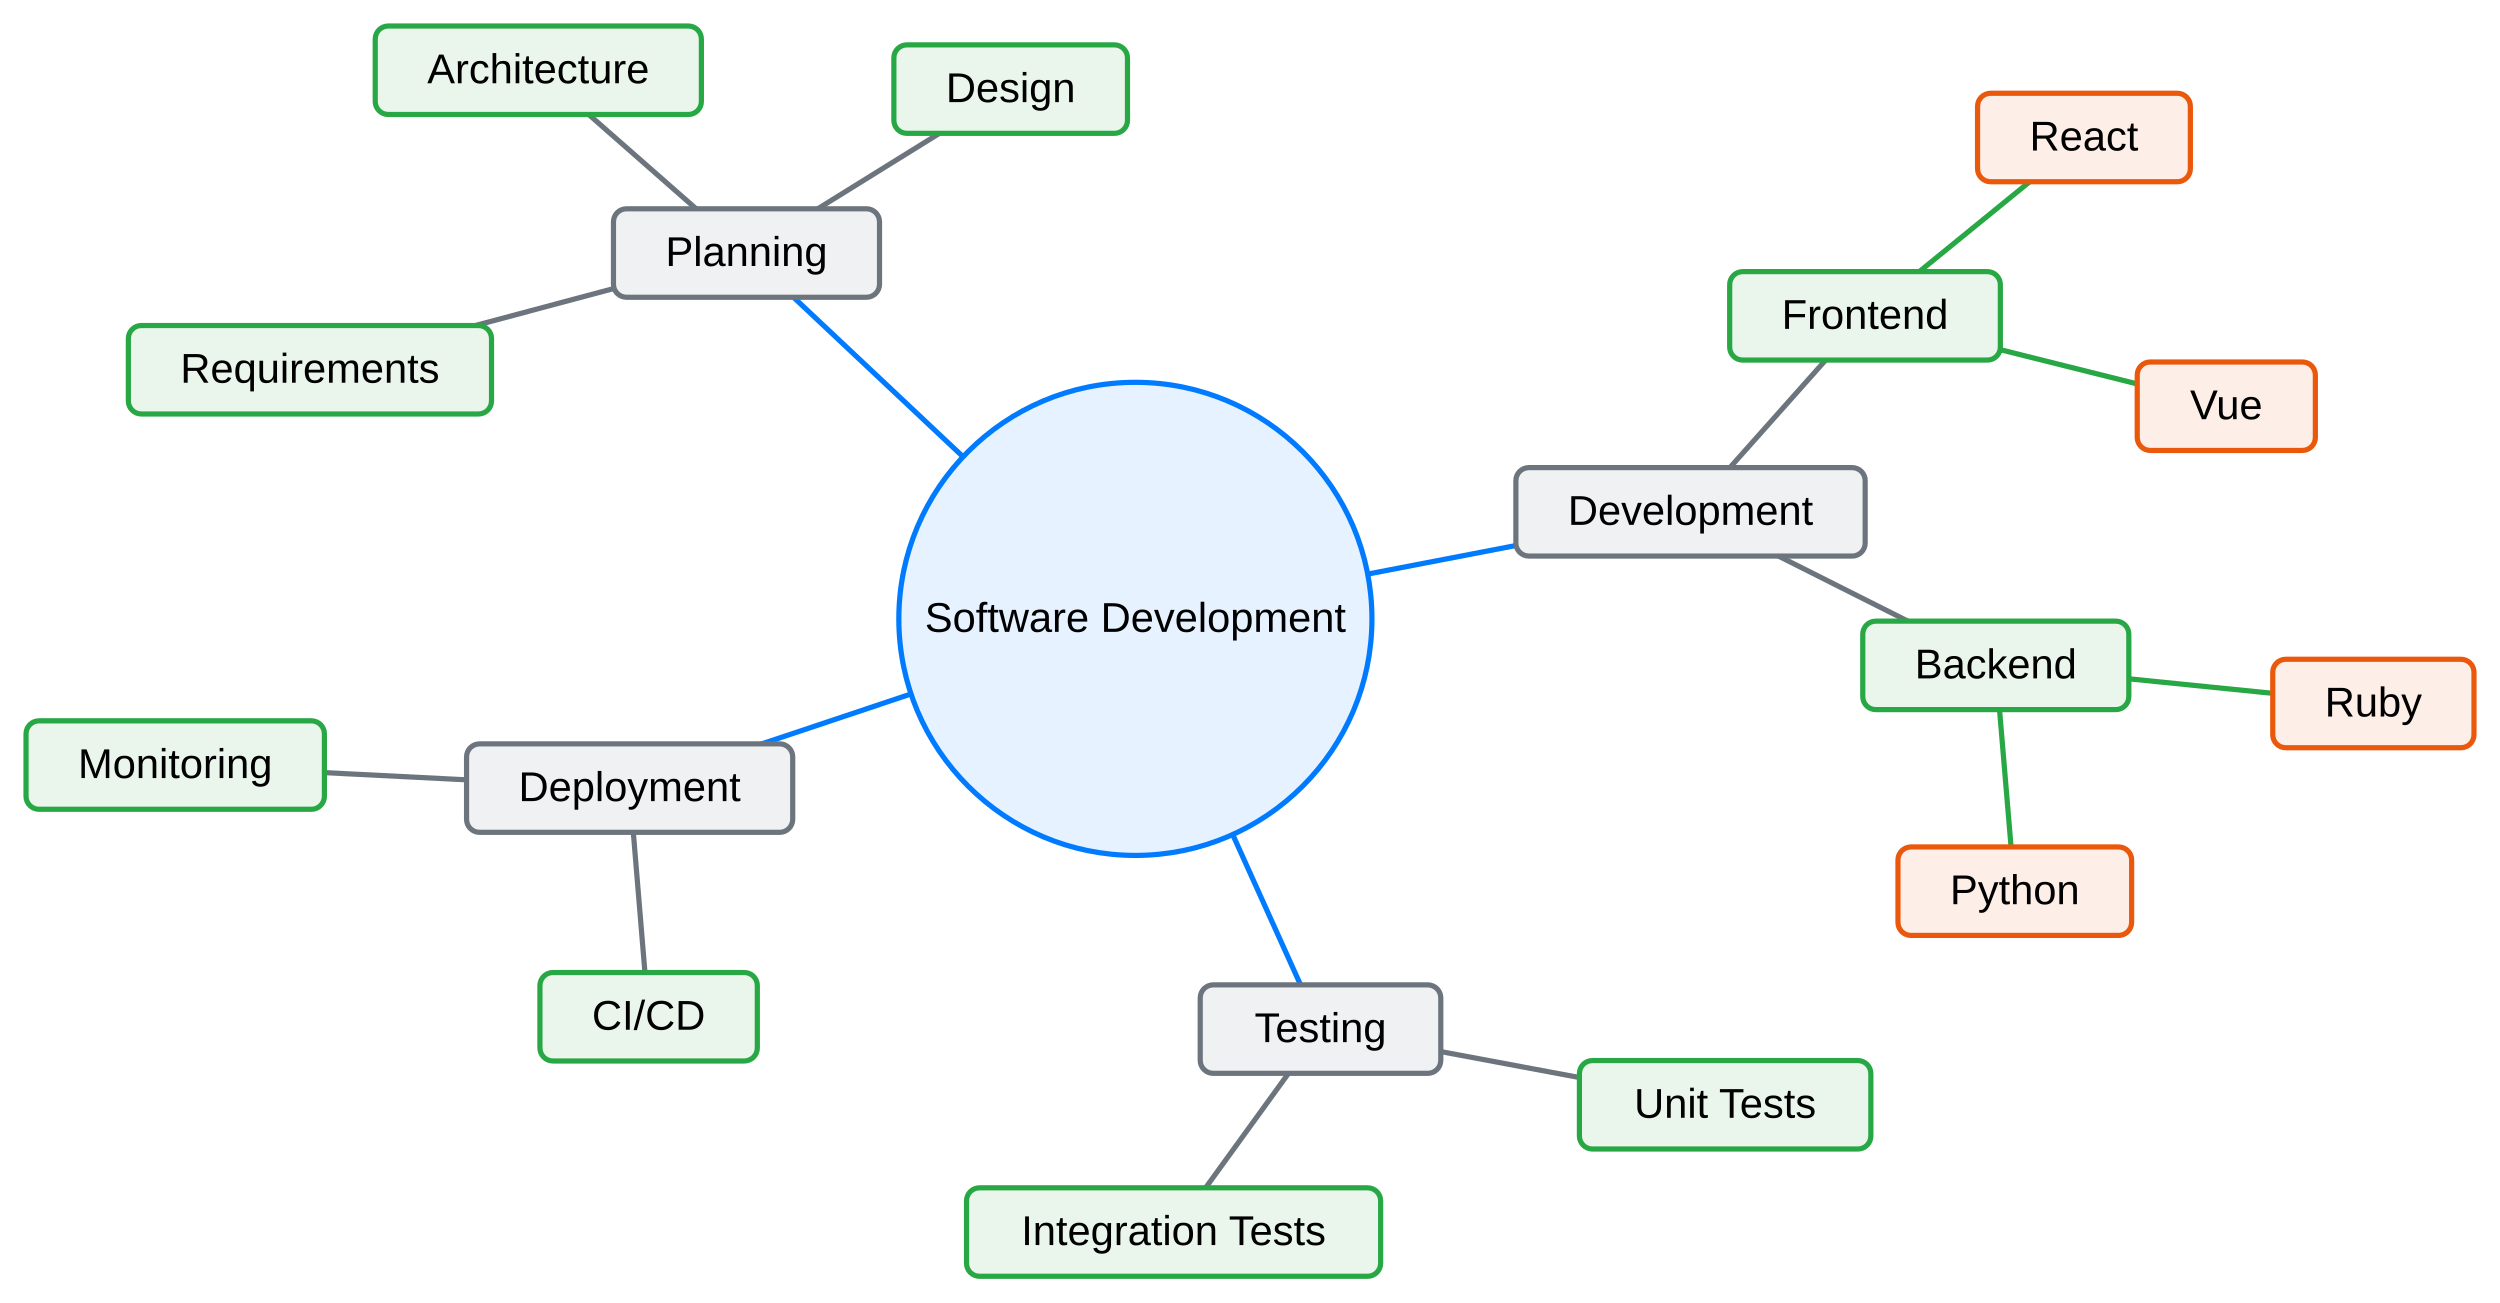
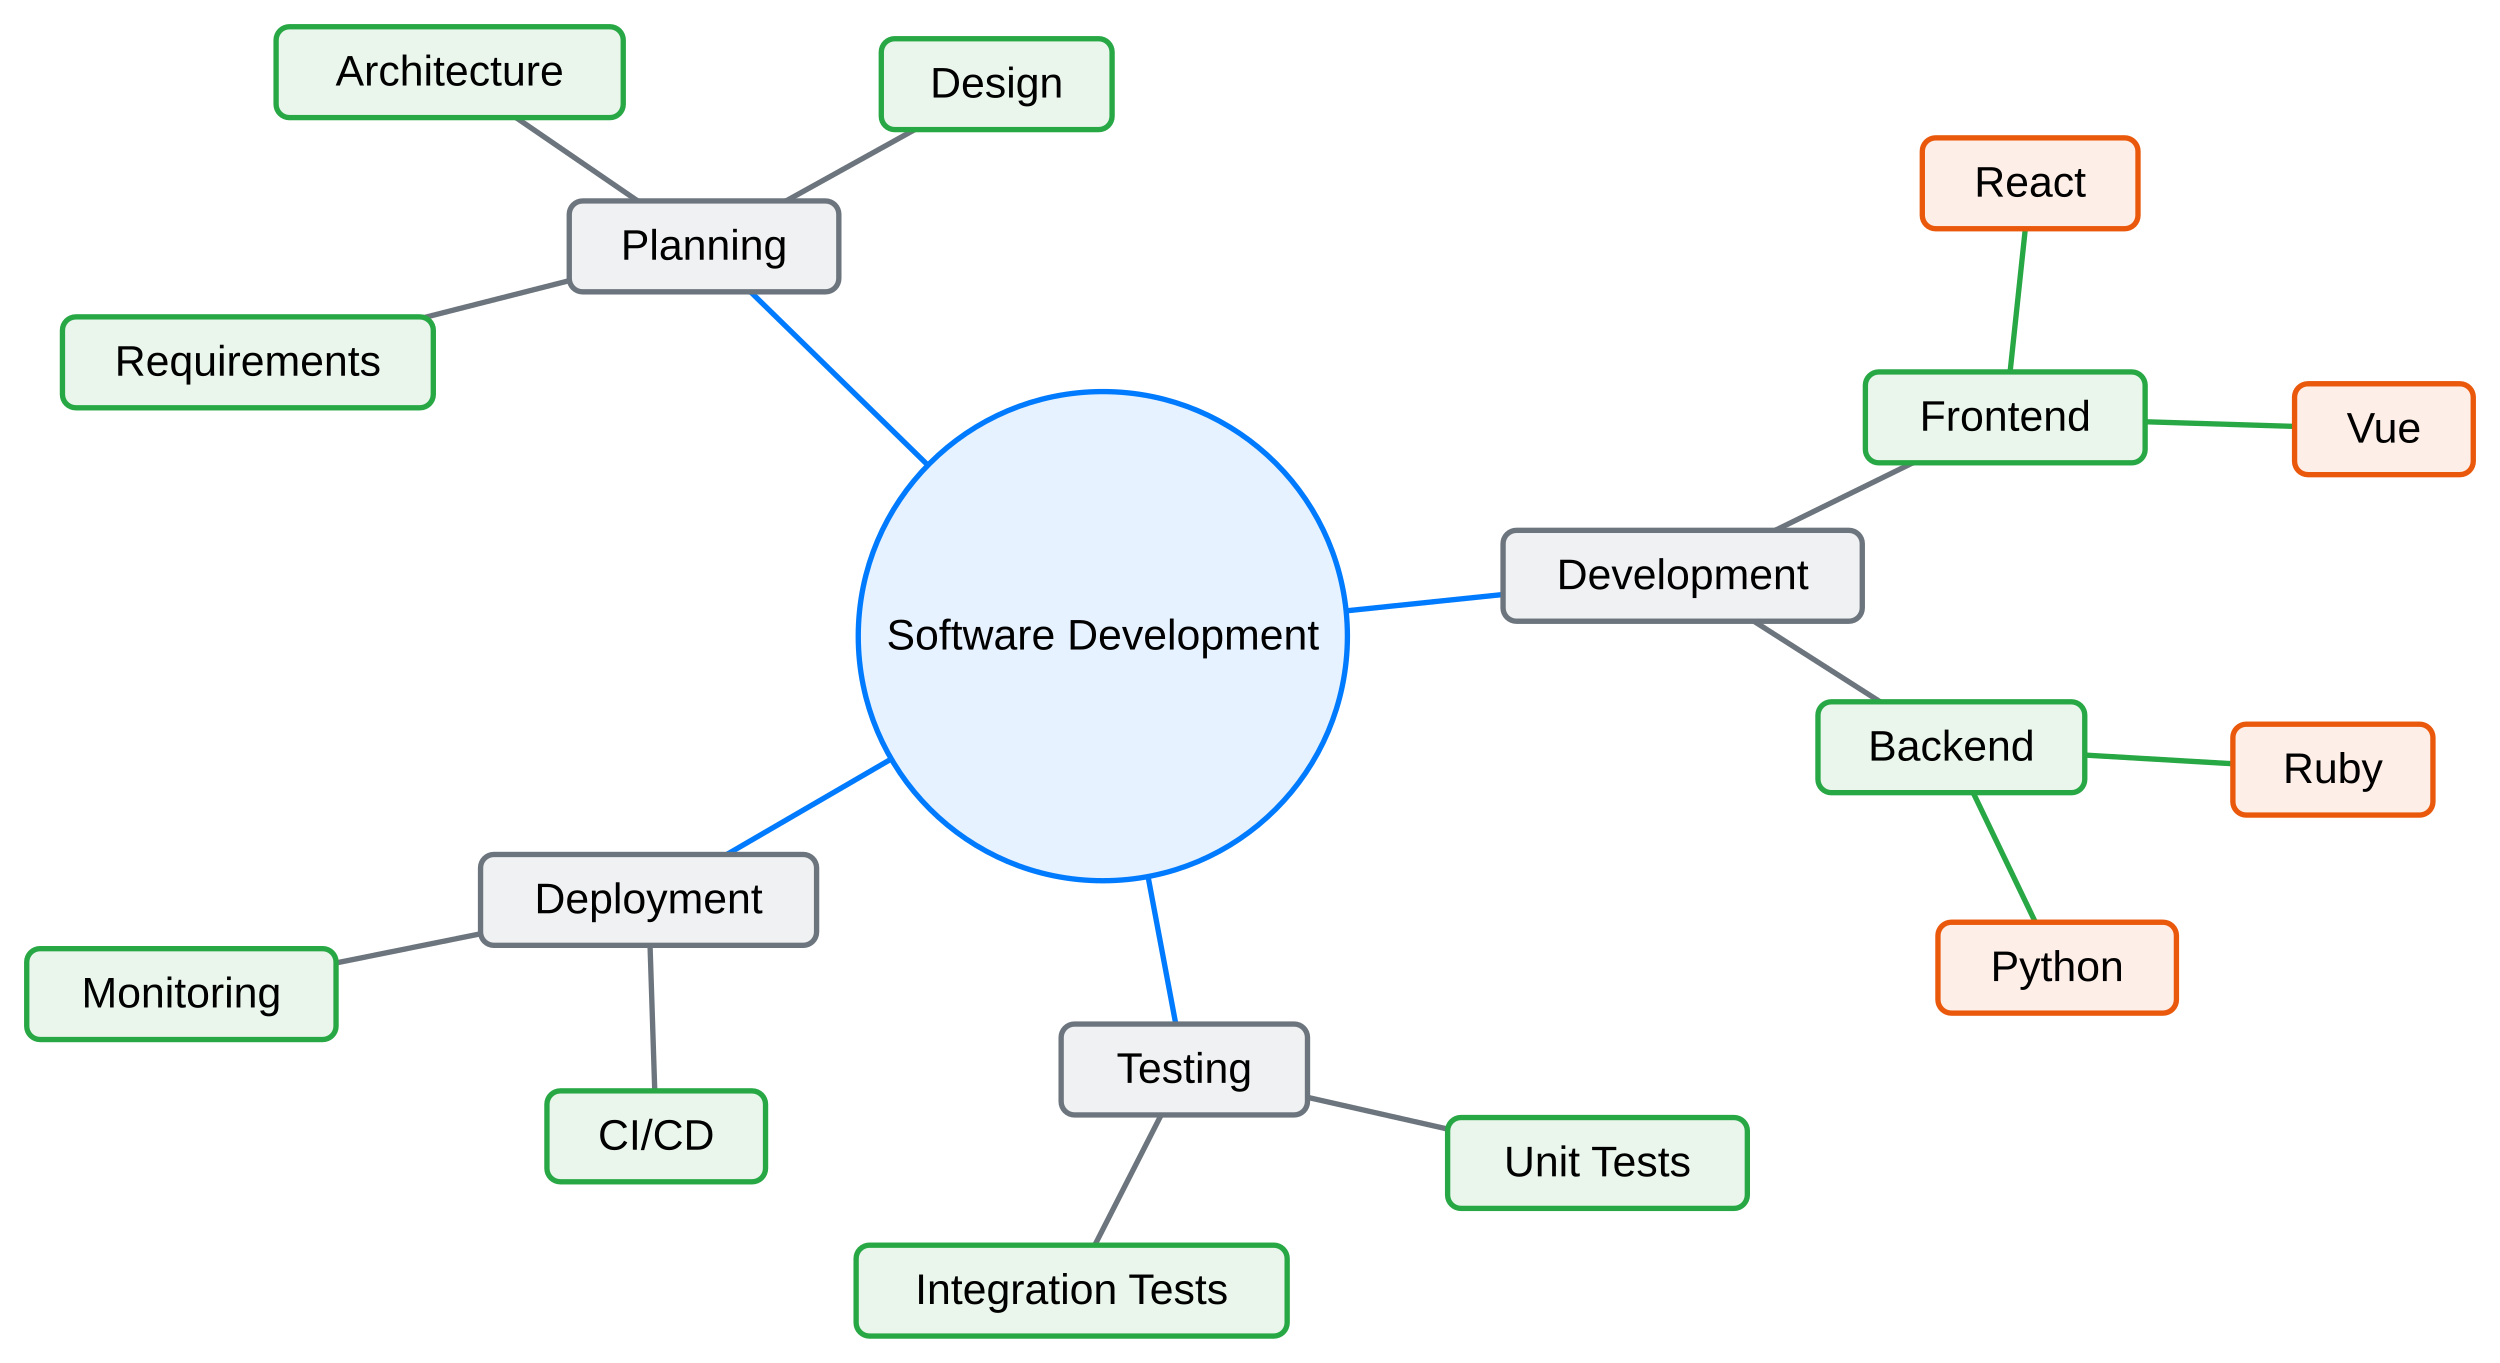
- <svg xmlns="http://www.w3.org/2000/svg" width="960.877" height="500.539" viewBox="0 0 960.877 500.539" version="1.2" baseProfile="tiny">
-   <path fill="none" stroke="#007bff" stroke-width="2" d="M 425.461 227.584 L 414.826 217.579 C 404.191 207.574, 382.92 187.565, 361.65 167.555 C 340.379 147.546, 319.109 127.536, 308.473 117.532 L 297.838 107.527" />
-   <path fill="none" stroke="#6c757d" stroke-width="2" d="M 272.422 101.124 L 260.854 104.217 C 249.287 107.31, 226.153 113.496, 203.019 119.682 C 179.884 125.867, 156.75 132.053, 145.183 135.146 L 133.616 138.239" />
-   <path fill="none" stroke="#6c757d" stroke-width="2" d="M 299.659 89.341 L 305.996 85.409 C 312.333 81.477, 325.008 73.613, 337.682 65.75 C 350.357 57.886, 363.031 50.022, 369.369 46.09 L 375.706 42.158" />
-   <path fill="none" stroke="#6c757d" stroke-width="2" d="M 275.64 87.352 L 270.851 83.148 C 266.062 78.943, 256.484 70.534, 246.906 62.124 C 237.327 53.715, 227.749 45.306, 222.96 41.101 L 218.171 36.896" />
-   <path fill="none" stroke="#007bff" stroke-width="2" d="M 451.116 235.022 L 466.441 232.068 C 481.767 229.113, 512.419 223.204, 543.071 217.294 C 573.722 211.385, 604.374 205.476, 619.7 202.521 L 635.026 199.566" />
-   <path fill="none" stroke="#6c757d" stroke-width="2" d="M 659.729 185.524 L 663.655 181.114 C 667.582 176.704, 675.434 167.884, 683.287 159.064 C 691.14 150.244, 698.992 141.423, 702.919 137.013 L 706.845 132.603" />
-   <path fill="none" stroke="#28a745" stroke-width="2" d="M 728.449 111.927 L 733.524 107.793 C 738.598 103.66, 748.747 95.392, 758.896 87.125 C 769.045 78.858, 779.193 70.591, 784.268 66.457 L 789.342 62.324" />
-   <path fill="none" stroke="#28a745" stroke-width="2" d="M 731.371 125.039 L 740.518 127.327 C 749.664 129.614, 767.957 134.189, 786.25 138.764 C 804.543 143.338, 822.835 147.913, 831.982 150.201 L 841.128 152.488" />
-   <path fill="none" stroke="#6c757d" stroke-width="2" d="M 663.155 203.467 L 670.699 207.261 C 678.243 211.056, 693.331 218.645, 708.419 226.234 C 723.507 233.823, 738.595 241.412, 746.14 245.206 L 753.684 249" />
-   <path fill="none" stroke="#28a745" stroke-width="2" d="M 782.008 257.247 L 791.614 258.217 C 801.22 259.187, 820.432 261.126, 839.644 263.066 C 858.857 265.006, 878.069 266.945, 887.675 267.915 L 897.281 268.885" />
-   <path fill="none" stroke="#28a745" stroke-width="2" d="M 768.342 270.688 L 768.741 275.429 C 769.14 280.17, 769.939 289.652, 770.737 299.134 C 771.535 308.617, 772.333 318.099, 772.732 322.84 L 773.131 327.581" />
-   <path fill="none" stroke="#007bff" stroke-width="2" d="M 442.556 251.534 L 447.457 262.395 C 452.358 273.256, 462.16 294.978, 471.961 316.7 C 481.763 338.422, 491.565 360.144, 496.466 371.005 L 501.367 381.866" />
-   <path fill="none" stroke="#6c757d" stroke-width="2" d="M 522.28 398.296 L 532.783 400.261 C 543.286 402.225, 564.291 406.154, 585.296 410.083 C 606.302 414.012, 627.307 417.941, 637.809 419.905 L 648.312 421.87" />
-   <path fill="none" stroke="#6c757d" stroke-width="2" d="M 498.74 407.688 L 495.5 412.164 C 492.26 416.639, 485.78 425.589, 479.3 434.539 C 472.82 443.489, 466.34 452.439, 463.1 456.914 L 459.86 461.389" />
-   <path fill="none" stroke="#007bff" stroke-width="2" d="M 422.162 242.622 L 408.334 247.249 C 394.506 251.876, 366.849 261.13, 339.193 270.385 C 311.537 279.639, 283.88 288.894, 270.052 293.521 L 256.224 298.148" />
-   <path fill="none" stroke="#6c757d" stroke-width="2" d="M 243.241 317.856 L 243.642 322.688 C 244.044 327.52, 244.847 337.184, 245.649 346.847 C 246.452 356.511, 247.255 366.174, 247.656 371.006 L 248.058 375.838" />
-   <path fill="none" stroke="#6c757d" stroke-width="2" d="M 227.018 302.148 L 214.961 301.537 C 202.903 300.926, 178.787 299.703, 154.672 298.481 C 130.556 297.258, 106.44 296.035, 94.383 295.424 L 82.325 294.813" />
+ <svg xmlns="http://www.w3.org/2000/svg" width="935.25" height="509.82" viewBox="0 0 935.25 509.82" version="1.2" baseProfile="tiny">
+   <path fill="none" stroke="#007bff" stroke-width="2" d="M 401.843 227.501 L 391.199 217.098 C 380.555 206.695, 359.266 185.888, 337.978 165.081 C 316.689 144.274, 295.401 123.467, 284.757 113.064 L 274.112 102.66" />
+   <path fill="none" stroke="#6c757d" stroke-width="2" d="M 248.847 95.871 L 237.049 98.869 C 225.251 101.868, 201.655 107.865, 178.058 113.862 C 154.462 119.86, 130.866 125.857, 119.068 128.855 L 107.27 131.854" />
+   <path fill="none" stroke="#6c757d" stroke-width="2" d="M 276.504 84.903 L 283.441 81.057 C 290.377 77.212, 304.251 69.521, 318.124 61.829 C 331.998 54.138, 345.871 46.447, 352.808 42.602 L 359.744 38.756" />
+   <path fill="none" stroke="#6c757d" stroke-width="2" d="M 251.009 83.7 L 245.142 79.681 C 239.274 75.662, 227.539 67.625, 215.804 59.588 C 204.069 51.551, 192.333 43.513, 186.466 39.495 L 180.598 35.476" />
+   <path fill="none" stroke="#007bff" stroke-width="2" d="M 427.49 236.433 L 443.079 234.81 C 458.669 233.187, 489.849 229.94, 521.029 226.694 C 552.209 223.448, 583.388 220.202, 598.978 218.579 L 614.568 216.956" />
+   <path fill="none" stroke="#6c757d" stroke-width="2" d="M 642.952 208.791 L 650.764 204.955 C 658.577 201.118, 674.202 193.446, 689.827 185.773 C 705.453 178.1, 721.078 170.428, 728.89 166.591 L 736.703 162.755" />
+   <path fill="none" stroke="#28a745" stroke-width="2" d="M 751.754 141.227 L 752.265 136.416 C 752.777 131.604, 753.801 121.98, 754.824 112.357 C 755.848 102.733, 756.871 93.11, 757.383 88.298 L 757.895 83.486" />
+   <path fill="none" stroke="#28a745" stroke-width="2" d="M 765.16 156.611 L 774.466 156.902 C 783.772 157.193, 802.384 157.774, 820.996 158.355 C 839.609 158.936, 858.221 159.517, 867.527 159.808 L 876.833 160.098" />
+   <path fill="none" stroke="#6c757d" stroke-width="2" d="M 642.132 223.472 L 648.401 227.472 C 654.67 231.473, 667.208 239.474, 679.746 247.474 C 692.284 255.475, 704.822 263.476, 711.091 267.477 L 717.36 271.477" />
+   <path fill="none" stroke="#28a745" stroke-width="2" d="M 744.979 280.425 L 754.378 280.976 C 763.777 281.528, 782.576 282.631, 801.374 283.734 C 820.173 284.837, 838.971 285.94, 848.37 286.492 L 857.77 287.043" />
+   <path fill="none" stroke="#28a745" stroke-width="2" d="M 736.496 293.069 L 738.713 297.687 C 740.93 302.305, 745.364 311.541, 749.798 320.777 C 754.232 330.013, 758.666 339.249, 760.883 343.867 L 763.1 348.485" />
+   <path fill="none" stroke="#007bff" stroke-width="2" d="M 415.342 252.728 L 417.421 263.78 C 419.499 274.832, 423.656 296.937, 427.812 319.042 C 431.969 341.147, 436.126 363.252, 438.204 374.304 L 440.283 385.356" />
+   <path fill="none" stroke="#6c757d" stroke-width="2" d="M 457.685 403.408 L 468.127 405.77 C 478.569 408.133, 499.453 412.857, 520.336 417.582 C 541.22 422.307, 562.104 427.031, 572.546 429.394 L 582.988 431.756" />
+   <path fill="none" stroke="#6c757d" stroke-width="2" d="M 436.244 413.463 L 433.867 418.129 C 431.489 422.795, 426.734 432.127, 421.978 441.459 C 417.223 450.791, 412.468 460.123, 410.09 464.789 L 407.713 469.455" />
+   <path fill="none" stroke="#007bff" stroke-width="2" d="M 399.598 245.518 L 387.598 252.485 C 375.599 259.452, 351.599 273.386, 327.599 287.321 C 303.6 301.255, 279.6 315.19, 267.6 322.157 L 255.601 329.124" />
+   <path fill="none" stroke="#6c757d" stroke-width="2" d="M 243.115 351.648 L 243.273 356.52 C 243.431 361.392, 243.747 371.136, 244.063 380.88 C 244.379 390.624, 244.695 400.368, 244.853 405.24 L 245.011 410.112" />
+   <path fill="none" stroke="#6c757d" stroke-width="2" d="M 227.924 339.62 L 215.811 342.062 C 203.697 344.504, 179.47 349.388, 155.242 354.273 C 131.015 359.157, 106.788 364.041, 94.674 366.483 L 82.56 368.925" />
  <g class="node mindmap-node">
-     <circle fill="#e6f2ff" stroke="#007bff" stroke-width="2" cx="436.387" cy="237.862" r="90.92" />
-     <text fill="#000000" x="436.387" y="242.862" text-anchor="middle" font-family="Arial, Helvetica, sans-serif" font-size="16.0">Software Development</text>
+     <circle fill="#e6f2ff" stroke="#007bff" stroke-width="2" cx="412.57" cy="237.986" r="91.496" />
+     <text fill="#000000" x="412.57" y="242.986" text-anchor="middle" font-family="Arial, Helvetica, sans-serif" font-size="16.0">Software Development</text>
  </g>
  <g class="node mindmap-node">
-     <rect fill="#f0f1f2" stroke="#6c757d" stroke-width="2" x="235.785" y="80.249" width="102.256" height="34.0" rx="5.0" ry="5.0" />
-     <text fill="#000000" x="286.913" y="102.249" text-anchor="middle" font-family="Arial, Helvetica, sans-serif" font-size="16.0">Planning</text>
+     <rect fill="#f0f1f2" stroke="#6c757d" stroke-width="2" x="212.961" y="75.176" width="100.848" height="34.0" rx="5.0" ry="5.0" />
+     <text fill="#000000" x="263.385" y="97.176" text-anchor="middle" font-family="Arial, Helvetica, sans-serif" font-size="16.0">Planning</text>
  </g>
  <g class="node mindmap-node">
-     <rect fill="#eaf6ec" stroke="#28a745" stroke-width="2" x="49.333" y="125.114" width="139.584" height="34.0" rx="5.0" ry="5.0" />
-     <text fill="#000000" x="119.125" y="147.114" text-anchor="middle" font-family="Arial, Helvetica, sans-serif" font-size="16.0">Requirements</text>
+     <rect fill="#eaf6ec" stroke="#28a745" stroke-width="2" x="23.364" y="118.549" width="138.736" height="34.0" rx="5.0" ry="5.0" />
+     <text fill="#000000" x="92.732" y="140.549" text-anchor="middle" font-family="Arial, Helvetica, sans-serif" font-size="16.0">Requirements</text>
  </g>
  <g class="node mindmap-node">
-     <rect fill="#eaf6ec" stroke="#28a745" stroke-width="2" x="343.556" y="17.25" width="89.792" height="34.0" rx="5.0" ry="5.0" />
-     <text fill="#000000" x="388.452" y="39.25" text-anchor="middle" font-family="Arial, Helvetica, sans-serif" font-size="16.0">Design</text>
+     <rect fill="#eaf6ec" stroke="#28a745" stroke-width="2" x="329.695" y="14.483" width="86.336" height="34.0" rx="5.0" ry="5.0" />
+     <text fill="#000000" x="372.863" y="36.483" text-anchor="middle" font-family="Arial, Helvetica, sans-serif" font-size="16.0">Design</text>
  </g>
  <g class="node mindmap-node">
-     <rect fill="#eaf6ec" stroke="#28a745" stroke-width="2" x="144.219" y="10.0" width="125.36" height="34.0" rx="5.0" ry="5.0" />
-     <text fill="#000000" x="206.899" y="32.0" text-anchor="middle" font-family="Arial, Helvetica, sans-serif" font-size="16.0">Architecture</text>
+     <rect fill="#eaf6ec" stroke="#28a745" stroke-width="2" x="103.286" y="10.0" width="129.872" height="34.0" rx="5.0" ry="5.0" />
+     <text fill="#000000" x="168.222" y="32.0" text-anchor="middle" font-family="Arial, Helvetica, sans-serif" font-size="16.0">Architecture</text>
  </g>
  <g class="node mindmap-node">
-     <rect fill="#f0f1f2" stroke="#6c757d" stroke-width="2" x="582.626" y="179.727" width="134.256" height="34.0" rx="5.0" ry="5.0" />
-     <text fill="#000000" x="649.754" y="201.727" text-anchor="middle" font-family="Arial, Helvetica, sans-serif" font-size="16.0">Development</text>
+     <rect fill="#f0f1f2" stroke="#6c757d" stroke-width="2" x="562.296" y="198.403" width="134.384" height="34.0" rx="5.0" ry="5.0" />
+     <text fill="#000000" x="629.488" y="220.403" text-anchor="middle" font-family="Arial, Helvetica, sans-serif" font-size="16.0">Development</text>
  </g>
  <g class="node mindmap-node">
-     <rect fill="#eaf6ec" stroke="#28a745" stroke-width="2" x="664.803" y="104.4" width="104.032" height="34.0" rx="5.0" ry="5.0" />
-     <text fill="#000000" x="716.819" y="126.4" text-anchor="middle" font-family="Arial, Helvetica, sans-serif" font-size="16.0">Frontend</text>
+     <rect fill="#eaf6ec" stroke="#28a745" stroke-width="2" x="697.839" y="139.143" width="104.656" height="34.0" rx="5.0" ry="5.0" />
+     <text fill="#000000" x="750.167" y="161.143" text-anchor="middle" font-family="Arial, Helvetica, sans-serif" font-size="16.0">Frontend</text>
  </g>
  <g class="node mindmap-node">
-     <rect fill="#fdeee7" stroke="#ea580c" stroke-width="2" x="760.076" y="35.85" width="81.792" height="34.0" rx="5.0" ry="5.0" />
-     <text fill="#000000" x="800.972" y="57.85" text-anchor="middle" font-family="Arial, Helvetica, sans-serif" font-size="16.0">React</text>
+     <rect fill="#fdeee7" stroke="#ea580c" stroke-width="2" x="719.137" y="51.57" width="80.688" height="34.0" rx="5.0" ry="5.0" />
+     <text fill="#000000" x="759.481" y="73.57" text-anchor="middle" font-family="Arial, Helvetica, sans-serif" font-size="16.0">React</text>
  </g>
  <g class="node mindmap-node">
-     <rect fill="#fdeee7" stroke="#ea580c" stroke-width="2" x="821.448" y="139.127" width="68.464" height="34.0" rx="5.0" ry="5.0" />
-     <text fill="#000000" x="855.68" y="161.127" text-anchor="middle" font-family="Arial, Helvetica, sans-serif" font-size="16.0">Vue</text>
+     <rect fill="#fdeee7" stroke="#ea580c" stroke-width="2" x="858.402" y="143.566" width="66.848" height="34.0" rx="5.0" ry="5.0" />
+     <text fill="#000000" x="891.826" y="165.566" text-anchor="middle" font-family="Arial, Helvetica, sans-serif" font-size="16.0">Vue</text>
  </g>
  <g class="node mindmap-node">
-     <rect fill="#eaf6ec" stroke="#28a745" stroke-width="2" x="715.956" y="238.74" width="102.256" height="34.0" rx="5.0" ry="5.0" />
-     <text fill="#000000" x="767.084" y="260.74" text-anchor="middle" font-family="Arial, Helvetica, sans-serif" font-size="16.0">Backend</text>
+     <rect fill="#eaf6ec" stroke="#28a745" stroke-width="2" x="680.101" y="262.546" width="99.808" height="34.0" rx="5.0" ry="5.0" />
+     <text fill="#000000" x="730.005" y="284.546" text-anchor="middle" font-family="Arial, Helvetica, sans-serif" font-size="16.0">Backend</text>
  </g>
  <g class="node mindmap-node">
-     <rect fill="#fdeee7" stroke="#ea580c" stroke-width="2" x="873.533" y="253.392" width="77.344" height="34.0" rx="5.0" ry="5.0" />
-     <text fill="#000000" x="912.205" y="275.392" text-anchor="middle" font-family="Arial, Helvetica, sans-serif" font-size="16.0">Ruby</text>
+     <rect fill="#fdeee7" stroke="#ea580c" stroke-width="2" x="835.32" y="270.922" width="74.848" height="34.0" rx="5.0" ry="5.0" />
+     <text fill="#000000" x="872.744" y="292.922" text-anchor="middle" font-family="Arial, Helvetica, sans-serif" font-size="16.0">Ruby</text>
  </g>
  <g class="node mindmap-node">
-     <rect fill="#fdeee7" stroke="#ea580c" stroke-width="2" x="729.485" y="325.528" width="89.808" height="34.0" rx="5.0" ry="5.0" />
-     <text fill="#000000" x="774.389" y="347.528" text-anchor="middle" font-family="Arial, Helvetica, sans-serif" font-size="16.0">Python</text>
+     <rect fill="#fdeee7" stroke="#ea580c" stroke-width="2" x="724.984" y="345.007" width="89.216" height="34.0" rx="5.0" ry="5.0" />
+     <text fill="#000000" x="769.592" y="367.007" text-anchor="middle" font-family="Arial, Helvetica, sans-serif" font-size="16.0">Python</text>
  </g>
  <g class="node mindmap-node">
-     <rect fill="#f0f1f2" stroke="#6c757d" stroke-width="2" x="461.304" y="378.539" width="92.464" height="34.0" rx="5.0" ry="5.0" />
-     <text fill="#000000" x="507.536" y="400.539" text-anchor="middle" font-family="Arial, Helvetica, sans-serif" font-size="16.0">Testing</text>
+     <rect fill="#f0f1f2" stroke="#6c757d" stroke-width="2" x="396.975" y="383.098" width="92.16" height="34.0" rx="5.0" ry="5.0" />
+     <text fill="#000000" x="443.055" y="405.098" text-anchor="middle" font-family="Arial, Helvetica, sans-serif" font-size="16.0">Testing</text>
  </g>
  <g class="node mindmap-node">
-     <rect fill="#eaf6ec" stroke="#28a745" stroke-width="2" x="607.048" y="407.628" width="112.016" height="34.0" rx="5.0" ry="5.0" />
-     <text fill="#000000" x="663.056" y="429.628" text-anchor="middle" font-family="Arial, Helvetica, sans-serif" font-size="16.0">Unit Tests</text>
+     <rect fill="#eaf6ec" stroke="#28a745" stroke-width="2" x="541.554" y="418.066" width="112.128" height="34.0" rx="5.0" ry="5.0" />
+     <text fill="#000000" x="597.618" y="440.066" text-anchor="middle" font-family="Arial, Helvetica, sans-serif" font-size="16.0">Unit Tests</text>
  </g>
  <g class="node mindmap-node">
-     <rect fill="#eaf6ec" stroke="#28a745" stroke-width="2" x="371.479" y="456.539" width="159.168" height="34.0" rx="5.0" ry="5.0" />
-     <text fill="#000000" x="451.063" y="478.539" text-anchor="middle" font-family="Arial, Helvetica, sans-serif" font-size="16.0">Integration Tests</text>
+     <rect fill="#eaf6ec" stroke="#28a745" stroke-width="2" x="320.278" y="465.82" width="161.248" height="34.0" rx="5.0" ry="5.0" />
+     <text fill="#000000" x="400.902" y="487.82" text-anchor="middle" font-family="Arial, Helvetica, sans-serif" font-size="16.0">Integration Tests</text>
  </g>
  <g class="node mindmap-node">
-     <rect fill="#f0f1f2" stroke="#6c757d" stroke-width="2" x="179.319" y="285.908" width="125.36" height="34.0" rx="5.0" ry="5.0" />
-     <text fill="#000000" x="241.999" y="307.908" text-anchor="middle" font-family="Arial, Helvetica, sans-serif" font-size="16.0">Deployment</text>
+     <rect fill="#f0f1f2" stroke="#6c757d" stroke-width="2" x="179.773" y="319.656" width="125.712" height="34.0" rx="5.0" ry="5.0" />
+     <text fill="#000000" x="242.629" y="341.656" text-anchor="middle" font-family="Arial, Helvetica, sans-serif" font-size="16.0">Deployment</text>
  </g>
  <g class="node mindmap-node">
-     <rect fill="#eaf6ec" stroke="#28a745" stroke-width="2" x="207.524" y="373.786" width="83.552" height="34.0" rx="5.0" ry="5.0" />
-     <text fill="#000000" x="249.3" y="395.786" text-anchor="middle" font-family="Arial, Helvetica, sans-serif" font-size="16.0">CI/CD</text>
+     <rect fill="#eaf6ec" stroke="#28a745" stroke-width="2" x="204.609" y="408.104" width="81.776" height="34.0" rx="5.0" ry="5.0" />
+     <text fill="#000000" x="245.497" y="430.104" text-anchor="middle" font-family="Arial, Helvetica, sans-serif" font-size="16.0">CI/CD</text>
  </g>
  <g class="node mindmap-node">
-     <rect fill="#eaf6ec" stroke="#28a745" stroke-width="2" x="10" y="277.053" width="114.688" height="34.0" rx="5.0" ry="5.0" />
-     <text fill="#000000" x="67.344" y="299.053" text-anchor="middle" font-family="Arial, Helvetica, sans-serif" font-size="16.0">Monitoring</text>
+     <rect fill="#eaf6ec" stroke="#28a745" stroke-width="2" x="10" y="354.889" width="115.712" height="34.0" rx="5.0" ry="5.0" />
+     <text fill="#000000" x="67.856" y="376.889" text-anchor="middle" font-family="Arial, Helvetica, sans-serif" font-size="16.0">Monitoring</text>
  </g>
</svg>
